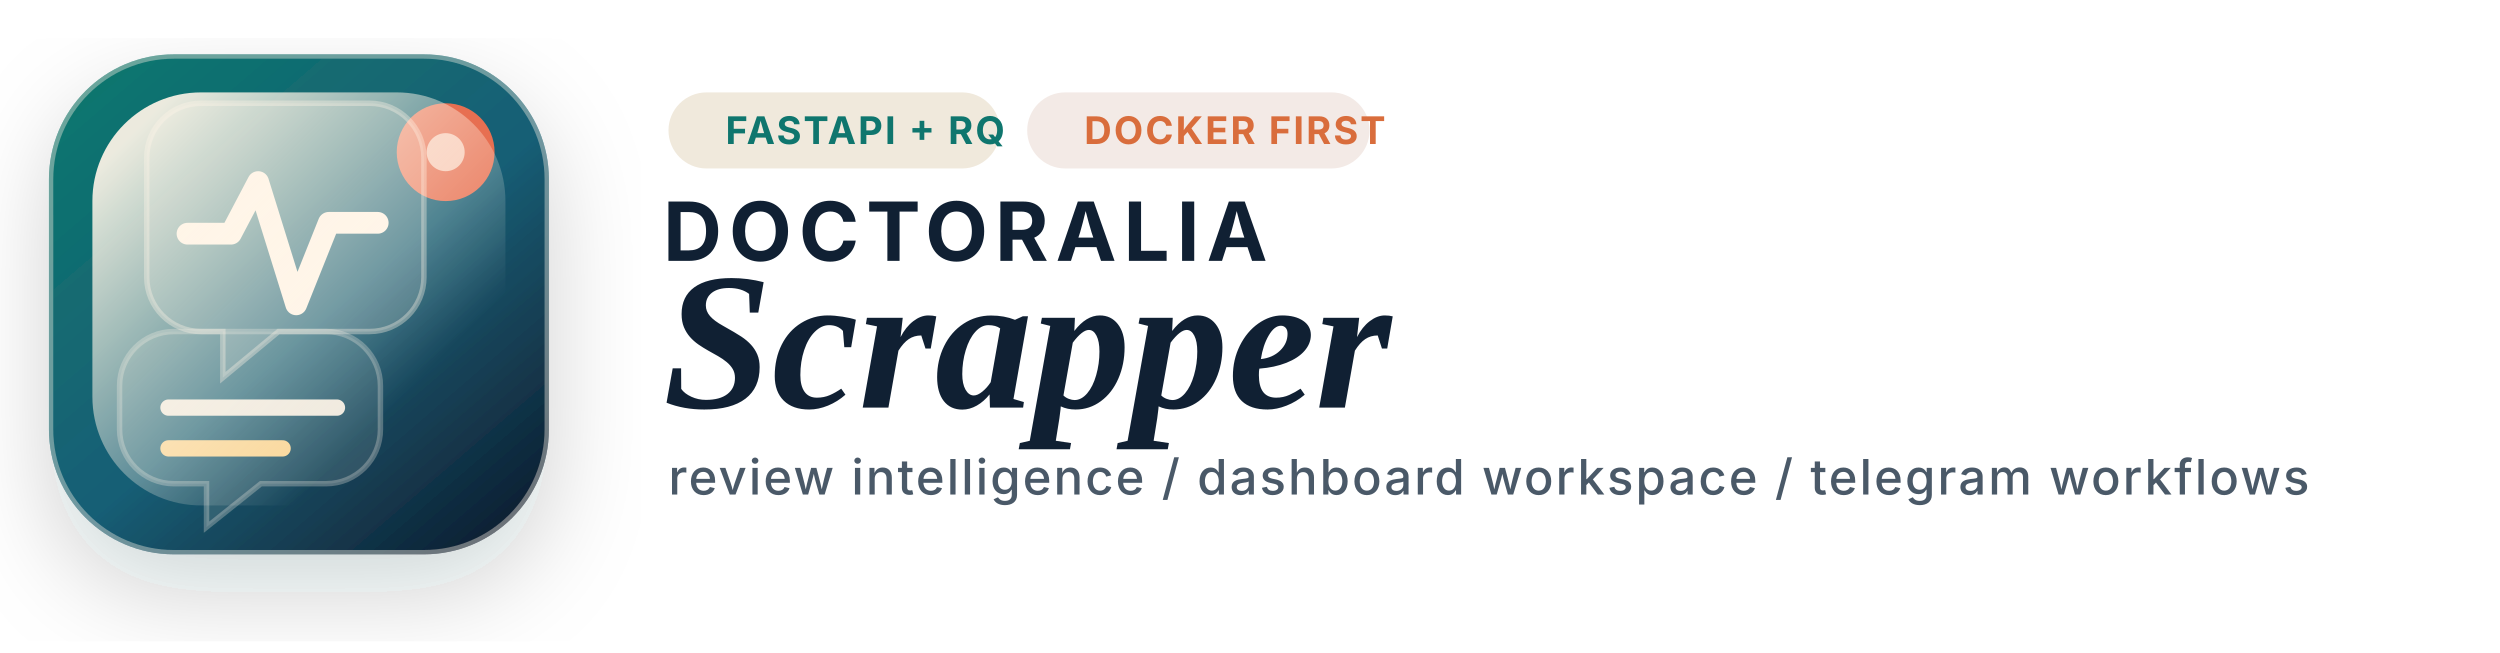
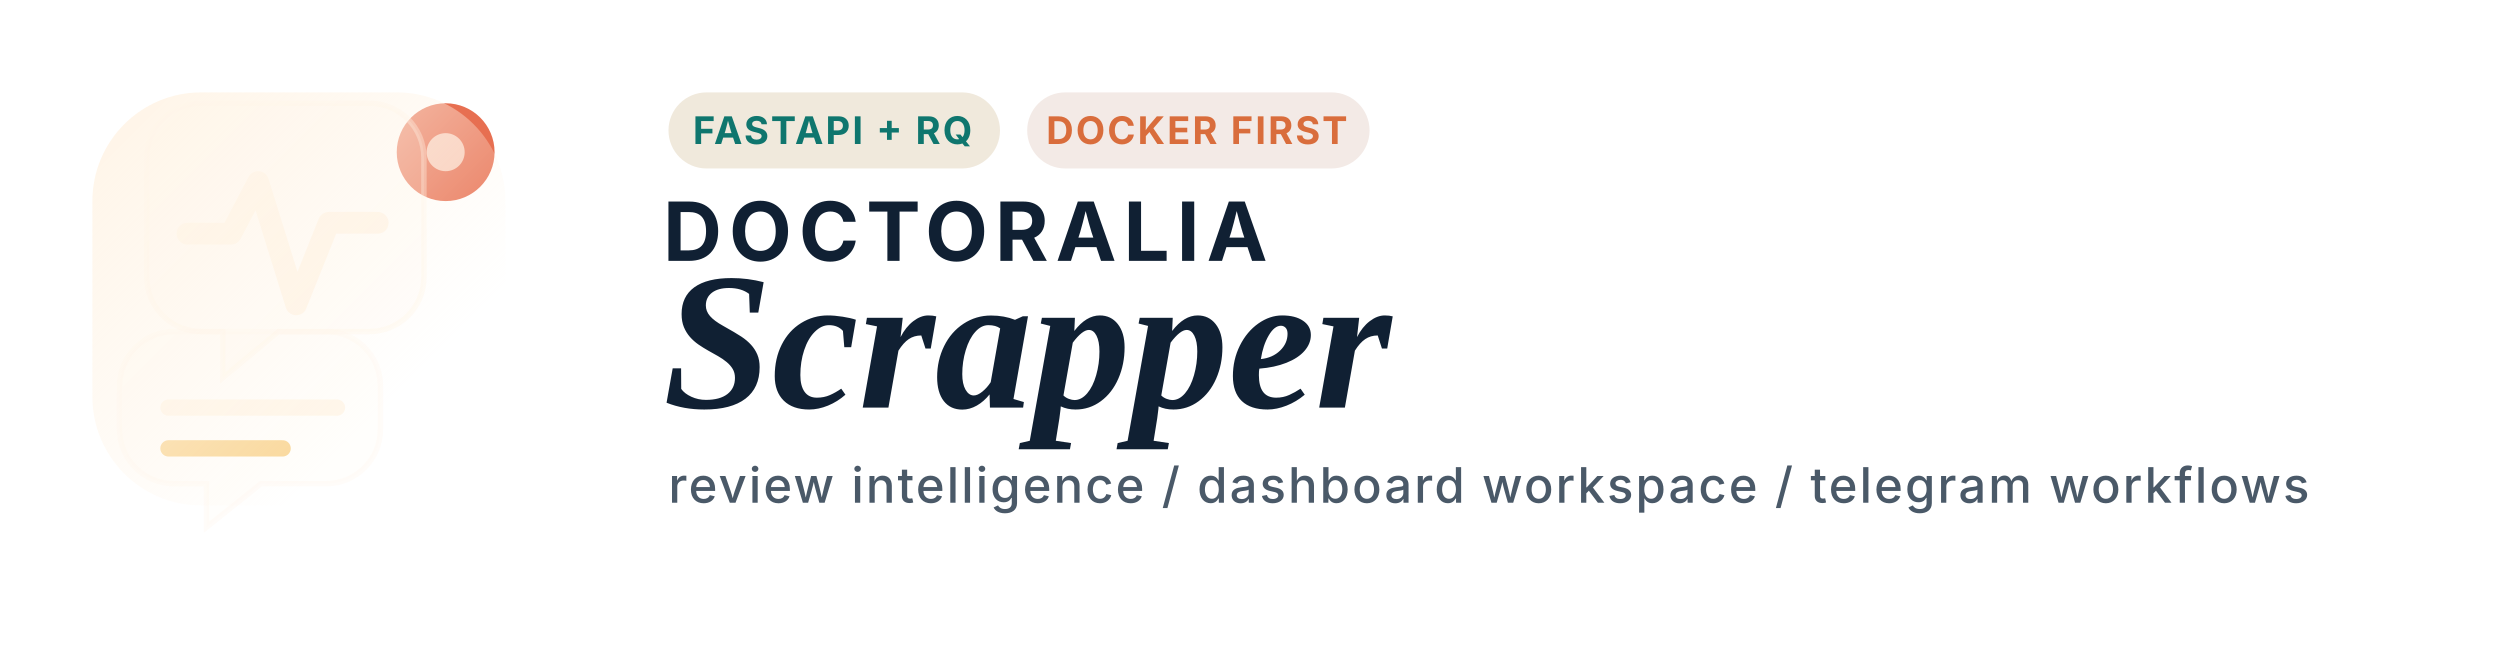
- <svg xmlns="http://www.w3.org/2000/svg" width="920" height="240" viewBox="0 0 920 240" fill="none" role="img" aria-labelledby="logoTitle logoDesc">
+ <svg xmlns="http://www.w3.org/2000/svg" width="920" height="240" fill="none" aria-labelledby="logoTitle logoDesc">
  <defs>
-     <linearGradient id="logoMarkFill" x1="36" y1="24" x2="184" y2="196" gradientUnits="userSpaceOnUse">
+     <linearGradient id="prefix__b" x1="36" y1="24" x2="184" y2="196" gradientUnits="userSpaceOnUse">
      <stop stop-color="#0F766E" />
-       <stop offset="0.55" stop-color="#155E75" />
+       <stop offset=".55" stop-color="#155E75" />
      <stop offset="1" stop-color="#102033" />
    </linearGradient>
-     <linearGradient id="logoMarkShine" x1="70" y1="28" x2="168" y2="126" gradientUnits="userSpaceOnUse">
-       <stop stop-color="#FFF5E8" stop-opacity="0.92" />
+     <linearGradient id="prefix__c" x1="70" y1="28" x2="168" y2="126" gradientUnits="userSpaceOnUse">
+       <stop stop-color="#FFF5E8" stop-opacity=".92" />
      <stop offset="1" stop-color="#FFF5E8" stop-opacity="0" />
    </linearGradient>
-     <filter id="logoShadow" x="0" y="0" width="236" height="236" filterUnits="userSpaceOnUse" color-interpolation-filters="sRGB">
-       <feDropShadow dx="0" dy="14" stdDeviation="18" flood-color="#102033" flood-opacity="0.18" />
-     </filter>
+     <filter id="prefix__a" x="0" y="0" width="236" height="236" filterUnits="userSpaceOnUse" color-interpolation-filters="sRGB" />
  </defs>
-   <g filter="url(#logoShadow)">
-     <rect x="18" y="20" width="184" height="184" rx="46" fill="url(#logoMarkFill)" />
-     <rect x="18.8" y="20.8" width="182.4" height="182.4" rx="45.2" stroke="#F5EEE2" stroke-opacity="0.4" stroke-width="1.6" />
+   <g filter="url(#prefix__a)">
+     <rect x="18" y="20" width="184" height="184" rx="46" fill="url(#prefix__b)" />
+     <rect x="18.8" y="20.8" width="182.4" height="182.4" rx="45.2" stroke="#F5EEE2" stroke-opacity=".4" stroke-width="1.6" />
  </g>
  <circle cx="164" cy="56" r="18" fill="#E76F51" />
-   <circle cx="164" cy="56" r="7" fill="#FFF5E8" fill-opacity="0.68" />
-   <path d="M54 58C54 46.954 62.954 38 74 38H136C147.046 38 156 46.954 156 58V102C156 113.046 147.046 122 136 122H102.5L82 139V122H74C62.954 122 54 113.046 54 102V58Z" fill="#FFF6EC" fill-opacity="0.18" />
-   <path d="M54 58C54 46.954 62.954 38 74 38H136C147.046 38 156 46.954 156 58V102C156 113.046 147.046 122 136 122H102.5L82 139V122H74C62.954 122 54 113.046 54 102V58Z" stroke="#FFF5E8" stroke-opacity="0.36" stroke-width="2" />
-   <path d="M69 86H85L95 67L109 112L121 82L139 82" stroke="#FFF5E8" stroke-width="8" stroke-linecap="round" stroke-linejoin="round" />
-   <path d="M44 142C44 130.954 52.954 122 64 122H120C131.046 122 140 130.954 140 142V158C140 169.046 131.046 178 120 178H96L76 194V178H64C52.954 178 44 169.046 44 158V142Z" fill="#FFF5E8" fill-opacity="0.12" />
-   <path d="M44 142C44 130.954 52.954 122 64 122H120C131.046 122 140 130.954 140 142V158C140 169.046 131.046 178 120 178H96L76 194V178H64C52.954 178 44 169.046 44 158V142Z" stroke="#FFF5E8" stroke-opacity="0.28" stroke-width="2" />
-   <path d="M62 150H124" stroke="#FFF5E8" stroke-opacity="0.92" stroke-width="6" stroke-linecap="round" />
-   <path d="M62 165H104" stroke="#F9D799" stroke-width="6" stroke-linecap="round" />
-   <rect x="34" y="34" width="152" height="152" rx="40" fill="url(#logoMarkShine)" />
-   <g fill="#102033">
-     <text x="244" y="96" font-family="system-ui, -apple-system, BlinkMacSystemFont, 'Segoe UI', sans-serif" font-size="30" font-weight="700" letter-spacing="2.6">DOCTORALIA</text>
-     <text x="244" y="150" font-family="Georgia, 'Times New Roman', serif" font-size="72" font-style="italic" font-weight="700">Scrapper</text>
+   <circle cx="164" cy="56" r="7" fill="#FFF5E8" fill-opacity=".68" />
+   <path d="M54 58c0-11.046 8.954-20 20-20h62c11.046 0 20 8.954 20 20v44c0 11.046-8.954 20-20 20h-33.5L82 139v-17h-8c-11.046 0-20-8.954-20-20V58z" fill="#FFF6EC" fill-opacity=".18" />
+   <path d="M54 58c0-11.046 8.954-20 20-20h62c11.046 0 20 8.954 20 20v44c0 11.046-8.954 20-20 20h-33.5L82 139v-17h-8c-11.046 0-20-8.954-20-20V58z" stroke="#FFF5E8" stroke-opacity=".36" stroke-width="2" />
+   <path d="M69 86h16l10-19 14 45 12-30h18" stroke="#FFF5E8" stroke-width="8" stroke-linecap="round" stroke-linejoin="round" />
+   <path d="M44 142c0-11.046 8.954-20 20-20h56c11.046 0 20 8.954 20 20v16c0 11.046-8.954 20-20 20H96l-20 16v-16H64c-11.046 0-20-8.954-20-20v-16z" fill="#FFF5E8" fill-opacity=".12" />
+   <path d="M44 142c0-11.046 8.954-20 20-20h56c11.046 0 20 8.954 20 20v16c0 11.046-8.954 20-20 20H96l-20 16v-16H64c-11.046 0-20-8.954-20-20v-16z" stroke="#FFF5E8" stroke-opacity=".28" stroke-width="2" />
+   <path d="M62 150h62" stroke="#FFF5E8" stroke-opacity=".92" stroke-width="6" stroke-linecap="round" />
+   <path d="M62 165h42" stroke="#F9D799" stroke-width="6" stroke-linecap="round" />
+   <rect x="34" y="34" width="152" height="152" rx="40" fill="url(#prefix__c)" />
+   <g fill="#102033" font-weight="700">
+     <text x="244" y="96" font-family="system-ui, -apple-system, BlinkMacSystemFont, 'Segoe UI', sans-serif" font-size="30" letter-spacing="2.6">DOCTORALIA</text>
+     <text x="244" y="150" font-family="Georgia, 'Times New Roman', serif" font-size="72" font-style="italic">Scrapper</text>
  </g>
-   <g fill="#4A5968">
-     <text x="246" y="182" font-family="system-ui, -apple-system, BlinkMacSystemFont, 'Segoe UI', sans-serif" font-size="18" font-weight="500" letter-spacing="0.8">review intelligence  /  dashboard workspace  /  telegram workflows</text>
-   </g>
-   <g>
-     <rect x="246" y="34" width="122" height="28" rx="14" fill="#F0E9DC" />
-     <text x="267" y="53" fill="#0F766E" font-family="system-ui, -apple-system, BlinkMacSystemFont, 'Segoe UI', sans-serif" font-size="14" font-weight="700" letter-spacing="0.8">FASTAPI + RQ</text>
-     <rect x="378" y="34" width="126" height="28" rx="14" fill="#F3EAE6" />
-     <text x="399" y="53" fill="#D96D3C" font-family="system-ui, -apple-system, BlinkMacSystemFont, 'Segoe UI', sans-serif" font-size="14" font-weight="700" letter-spacing="0.8">DOCKER FIRST</text>
-   </g>
+   <text x="246" y="185" font-family="system-ui, -apple-system, BlinkMacSystemFont, 'Segoe UI', sans-serif" font-size="18" font-weight="500" letter-spacing=".8" fill="#4A5968">review intelligence / dashboard workspace / telegram workflows</text>
+   <rect x="246" y="34" width="122" height="28" rx="14" fill="#F0E9DC" />
+   <text x="255" y="53" fill="#0F766E" font-family="system-ui, -apple-system, BlinkMacSystemFont, 'Segoe UI', sans-serif" font-size="14" font-weight="700" letter-spacing=".8">FASTAPI + RQ</text>
+   <rect x="378" y="34" width="126" height="28" rx="14" fill="#F3EAE6" />
+   <text x="385" y="53" fill="#D96D3C" font-family="system-ui, -apple-system, BlinkMacSystemFont, 'Segoe UI', sans-serif" font-size="14" font-weight="700" letter-spacing=".8">DOCKER FIRST</text>
</svg>
